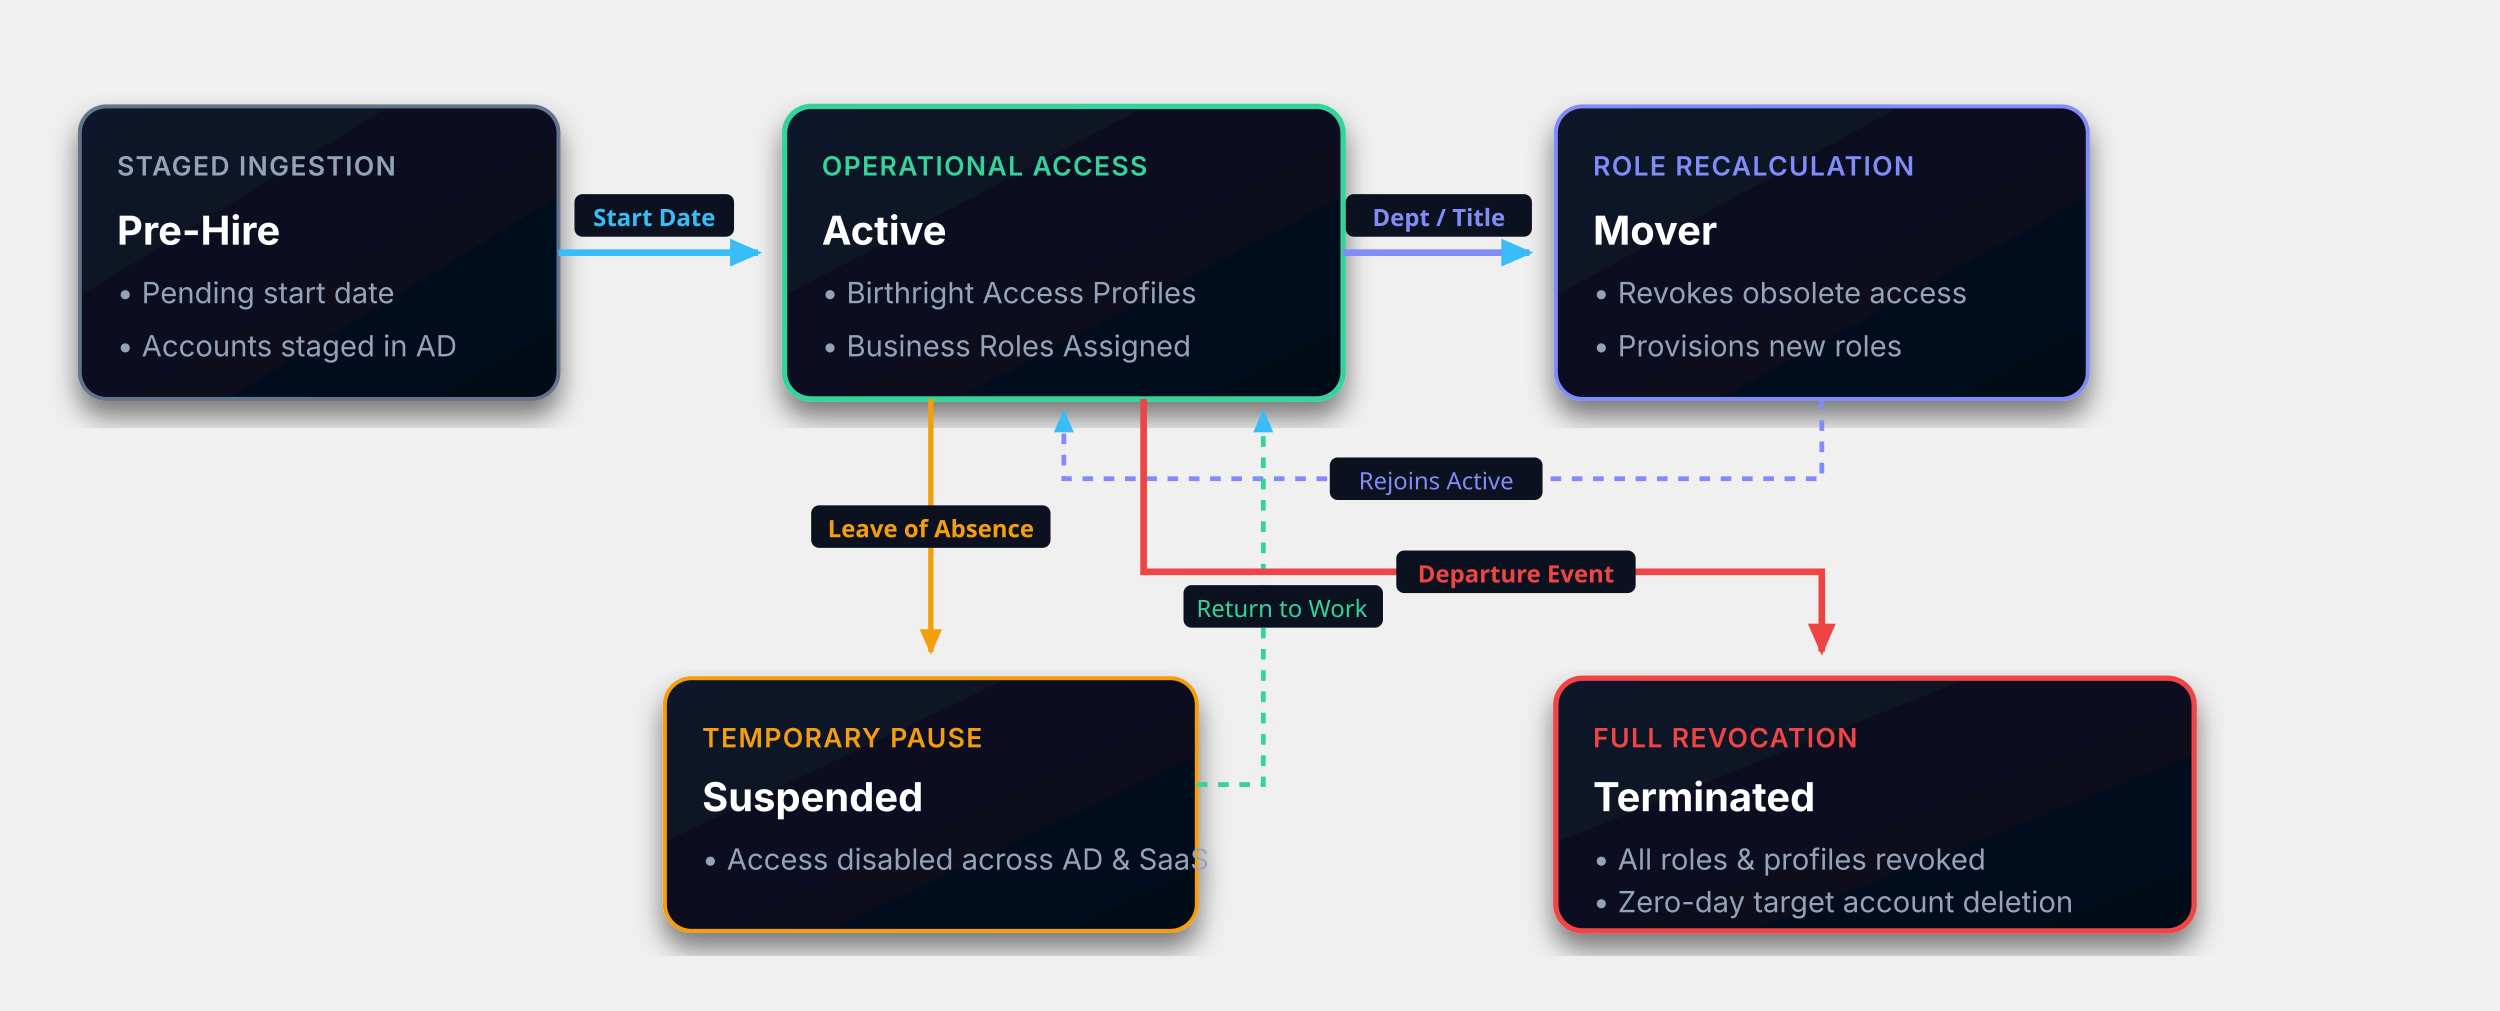
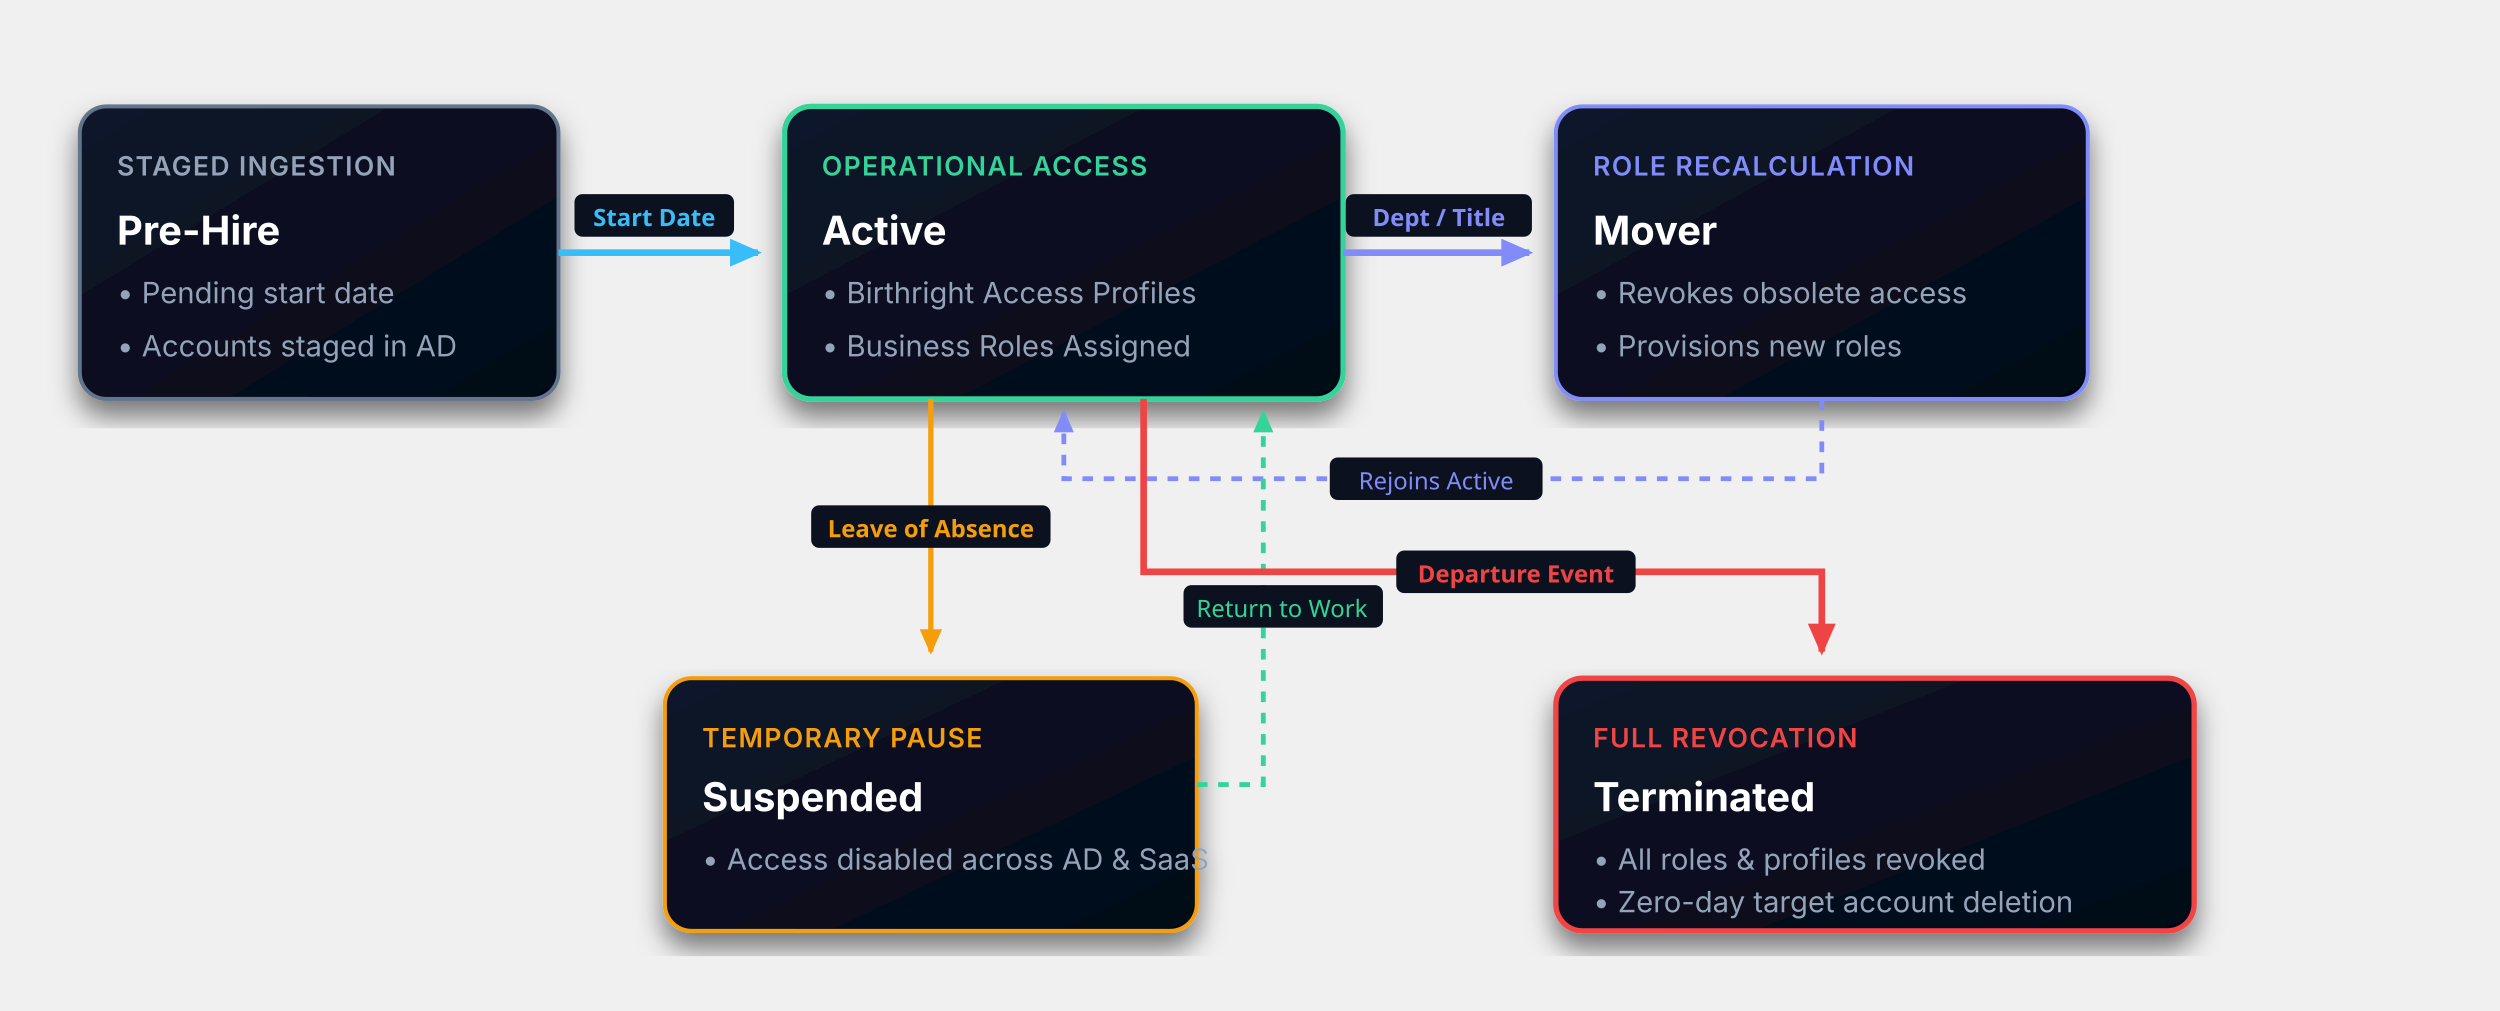
<svg xmlns="http://www.w3.org/2000/svg" viewBox="0 0 940 380" width="100%" height="100%">
  <defs>
    <linearGradient id="lc-card-bg" x1="0%" y1="0%" x2="100%" y2="100%">
      <stop offset="0%" stop-color="#0F172A" />
      <stop offset="100%" stop-color="#020617" />
    </linearGradient>
    <filter id="lc-shadow" x="-10%" y="-10%" width="120%" height="120%">
      <feDropShadow dx="0" dy="6" stdDeviation="5" flood-color="#000000" flood-opacity="0.5" />
    </filter>
    <marker id="lc-arrow" viewBox="0 0 10 10" refX="7" refY="5" markerWidth="6" markerHeight="6" orient="auto-start-reverse">
      <path d="M 0 1.5 L 8 5 L 0 8.5 z" fill="#38BDF8" />
+     </marker>
+     <marker id="lc-purple-arrow" viewBox="0 0 10 10" refX="7" refY="5" markerWidth="6" markerHeight="6" orient="auto-start-reverse">
+       <path d="M 0 1.5 L 8 5 L 0 8.5 z" fill="#818CF8" />
+     </marker>
+     <marker id="lc-green-arrow" viewBox="0 0 10 10" refX="7" refY="5" markerWidth="6" markerHeight="6" orient="auto-start-reverse">
+       <path d="M 0 1.5 L 8 5 L 0 8.5 z" fill="#34D399" />
    </marker>
    <marker id="lc-red-arrow" viewBox="0 0 10 10" refX="7" refY="5" markerWidth="6" markerHeight="6" orient="auto-start-reverse">
      <path d="M 0 1.5 L 8 5 L 0 8.5 z" fill="#EF4444" />
    </marker>
    <marker id="lc-amber-arrow" viewBox="0 0 10 10" refX="7" refY="5" markerWidth="6" markerHeight="6" orient="auto-start-reverse">
      <path d="M 0 1.5 L 8 5 L 0 8.5 z" fill="#F59E0B" />
    </marker>
  </defs>
  <style>
    .lc-title { font-family: system-ui, -apple-system, sans-serif; font-size: 15px; font-weight: 700; fill: #FFFFFF; }
    .lc-sub { font-family: system-ui, -apple-system, sans-serif; font-size: 11px; fill: #94A3B8; }
    .lc-badge { font-family: system-ui, -apple-system, sans-serif; font-size: 10px; font-weight: 600; letter-spacing: 0.5px; }
  </style>
  <g transform="translate(30, 40)" filter="url(#lc-shadow)">
    <rect width="180" height="110" rx="10" fill="url(#lc-card-bg)" stroke="#64748B" stroke-width="1.5" />
    <text x="14" y="26" class="lc-badge" fill="#94A3B8">STAGED INGESTION</text>
    <text x="14" y="52" class="lc-title">Pre-Hire</text>
    <text x="14" y="74" class="lc-sub">• Pending start date</text>
    <text x="14" y="94" class="lc-sub">• Accounts staged in AD</text>
  </g>
  <path d="M 210 95 L 285 95" fill="none" stroke="#38BDF8" stroke-width="2.5" marker-end="url(#lc-arrow)" />
  <rect x="216" y="73" width="60" height="16" rx="3" fill="#0B111E" />
  <text x="246" y="85" style="font-family: system-ui; font-size: 9px; fill: #38BDF8; font-weight: 600; text-anchor: middle;">Start Date</text>
  <g transform="translate(295, 40)" filter="url(#lc-shadow)">
    <rect width="210" height="110" rx="10" fill="url(#lc-card-bg)" stroke="#34D399" stroke-width="2" />
    <text x="14" y="26" class="lc-badge" fill="#34D399">OPERATIONAL ACCESS</text>
    <text x="14" y="52" class="lc-title">Active</text>
    <text x="14" y="74" class="lc-sub">• Birthright Access Profiles</text>
    <text x="14" y="94" class="lc-sub">• Business Roles Assigned</text>
  </g>
-   <path d="M 505 95 L 575 95" fill="none" stroke="#818CF8" stroke-width="2.5" marker-end="url(#lc-arrow)" />
+   <path d="M 505 95 L 575 95" fill="none" stroke="#818CF8" stroke-width="2.5" marker-end="url(#lc-purple-arrow)" />
  <rect x="506" y="73" width="70" height="16" rx="3" fill="#0B111E" />
  <text x="541" y="85" style="font-family: system-ui; font-size: 9px; fill: #818CF8; font-weight: 600; text-anchor: middle;">Dept / Title</text>
  <g transform="translate(585, 40)" filter="url(#lc-shadow)">
    <rect width="200" height="110" rx="10" fill="url(#lc-card-bg)" stroke="#818CF8" stroke-width="1.5" />
    <text x="14" y="26" class="lc-badge" fill="#818CF8">ROLE RECALCULATION</text>
    <text x="14" y="52" class="lc-title">Mover</text>
    <text x="14" y="74" class="lc-sub">• Revokes obsolete access</text>
    <text x="14" y="94" class="lc-sub">• Provisions new roles</text>
  </g>
-   <path d="M 685 150 L 685 180 L 400 180 L 400 155" fill="none" stroke="#818CF8" stroke-width="1.8" stroke-dasharray="4 4" marker-end="url(#lc-arrow)" />
+   <path d="M 685 150 L 685 180 L 400 180 L 400 155" fill="none" stroke="#818CF8" stroke-width="1.8" stroke-dasharray="4 4" marker-end="url(#lc-purple-arrow)" />
  <rect x="500" y="172" width="80" height="16" rx="3" fill="#0B111E" />
  <text x="540" y="184" style="font-family: system-ui; font-size: 9px; fill: #818CF8; text-anchor: middle;">Rejoins Active</text>
  <path d="M 350 150 L 350 245" fill="none" stroke="#F59E0B" stroke-width="2" marker-end="url(#lc-amber-arrow)" />
  <rect x="305" y="190" width="90" height="16" rx="3" fill="#0B111E" />
  <text x="350" y="202" style="font-family: system-ui; font-size: 9px; fill: #F59E0B; font-weight: 600; text-anchor: middle;">Leave of Absence</text>
  <g transform="translate(250, 255)" filter="url(#lc-shadow)">
    <rect width="200" height="95" rx="10" fill="url(#lc-card-bg)" stroke="#F59E0B" stroke-width="1.5" />
    <text x="14" y="26" class="lc-badge" fill="#F59E0B">TEMPORARY PAUSE</text>
    <text x="14" y="50" class="lc-title">Suspended</text>
    <text x="14" y="72" class="lc-sub">• Access disabled across AD &amp; SaaS</text>
  </g>
-   <path d="M 450 295 L 475 295 L 475 155" fill="none" stroke="#34D399" stroke-width="1.8" stroke-dasharray="4 4" marker-end="url(#lc-arrow)" />
+   <path d="M 450 295 L 475 295 L 475 155" fill="none" stroke="#34D399" stroke-width="1.8" stroke-dasharray="4 4" marker-end="url(#lc-green-arrow)" />
  <rect x="445" y="220" width="75" height="16" rx="3" fill="#0B111E" />
  <text x="482" y="232" style="font-family: system-ui; font-size: 9px; fill: #34D399; text-anchor: middle;">Return to Work</text>
  <path d="M 430 150 L 430 215 L 685 215 L 685 245" fill="none" stroke="#EF4444" stroke-width="2.5" marker-end="url(#lc-red-arrow)" />
  <rect x="525" y="207" width="90" height="16" rx="3" fill="#0B111E" />
  <text x="570" y="219" style="font-family: system-ui; font-size: 9px; fill: #EF4444; font-weight: 600; text-anchor: middle;">Departure Event</text>
  <g transform="translate(585, 255)" filter="url(#lc-shadow)">
    <rect width="240" height="95" rx="10" fill="url(#lc-card-bg)" stroke="#EF4444" stroke-width="2" />
    <text x="14" y="26" class="lc-badge" fill="#EF4444">FULL REVOCATION</text>
    <text x="14" y="50" class="lc-title">Terminated</text>
    <text x="14" y="72" class="lc-sub">• All roles &amp; profiles revoked</text>
    <text x="14" y="88" class="lc-sub">• Zero-day target account deletion</text>
  </g>
</svg>
